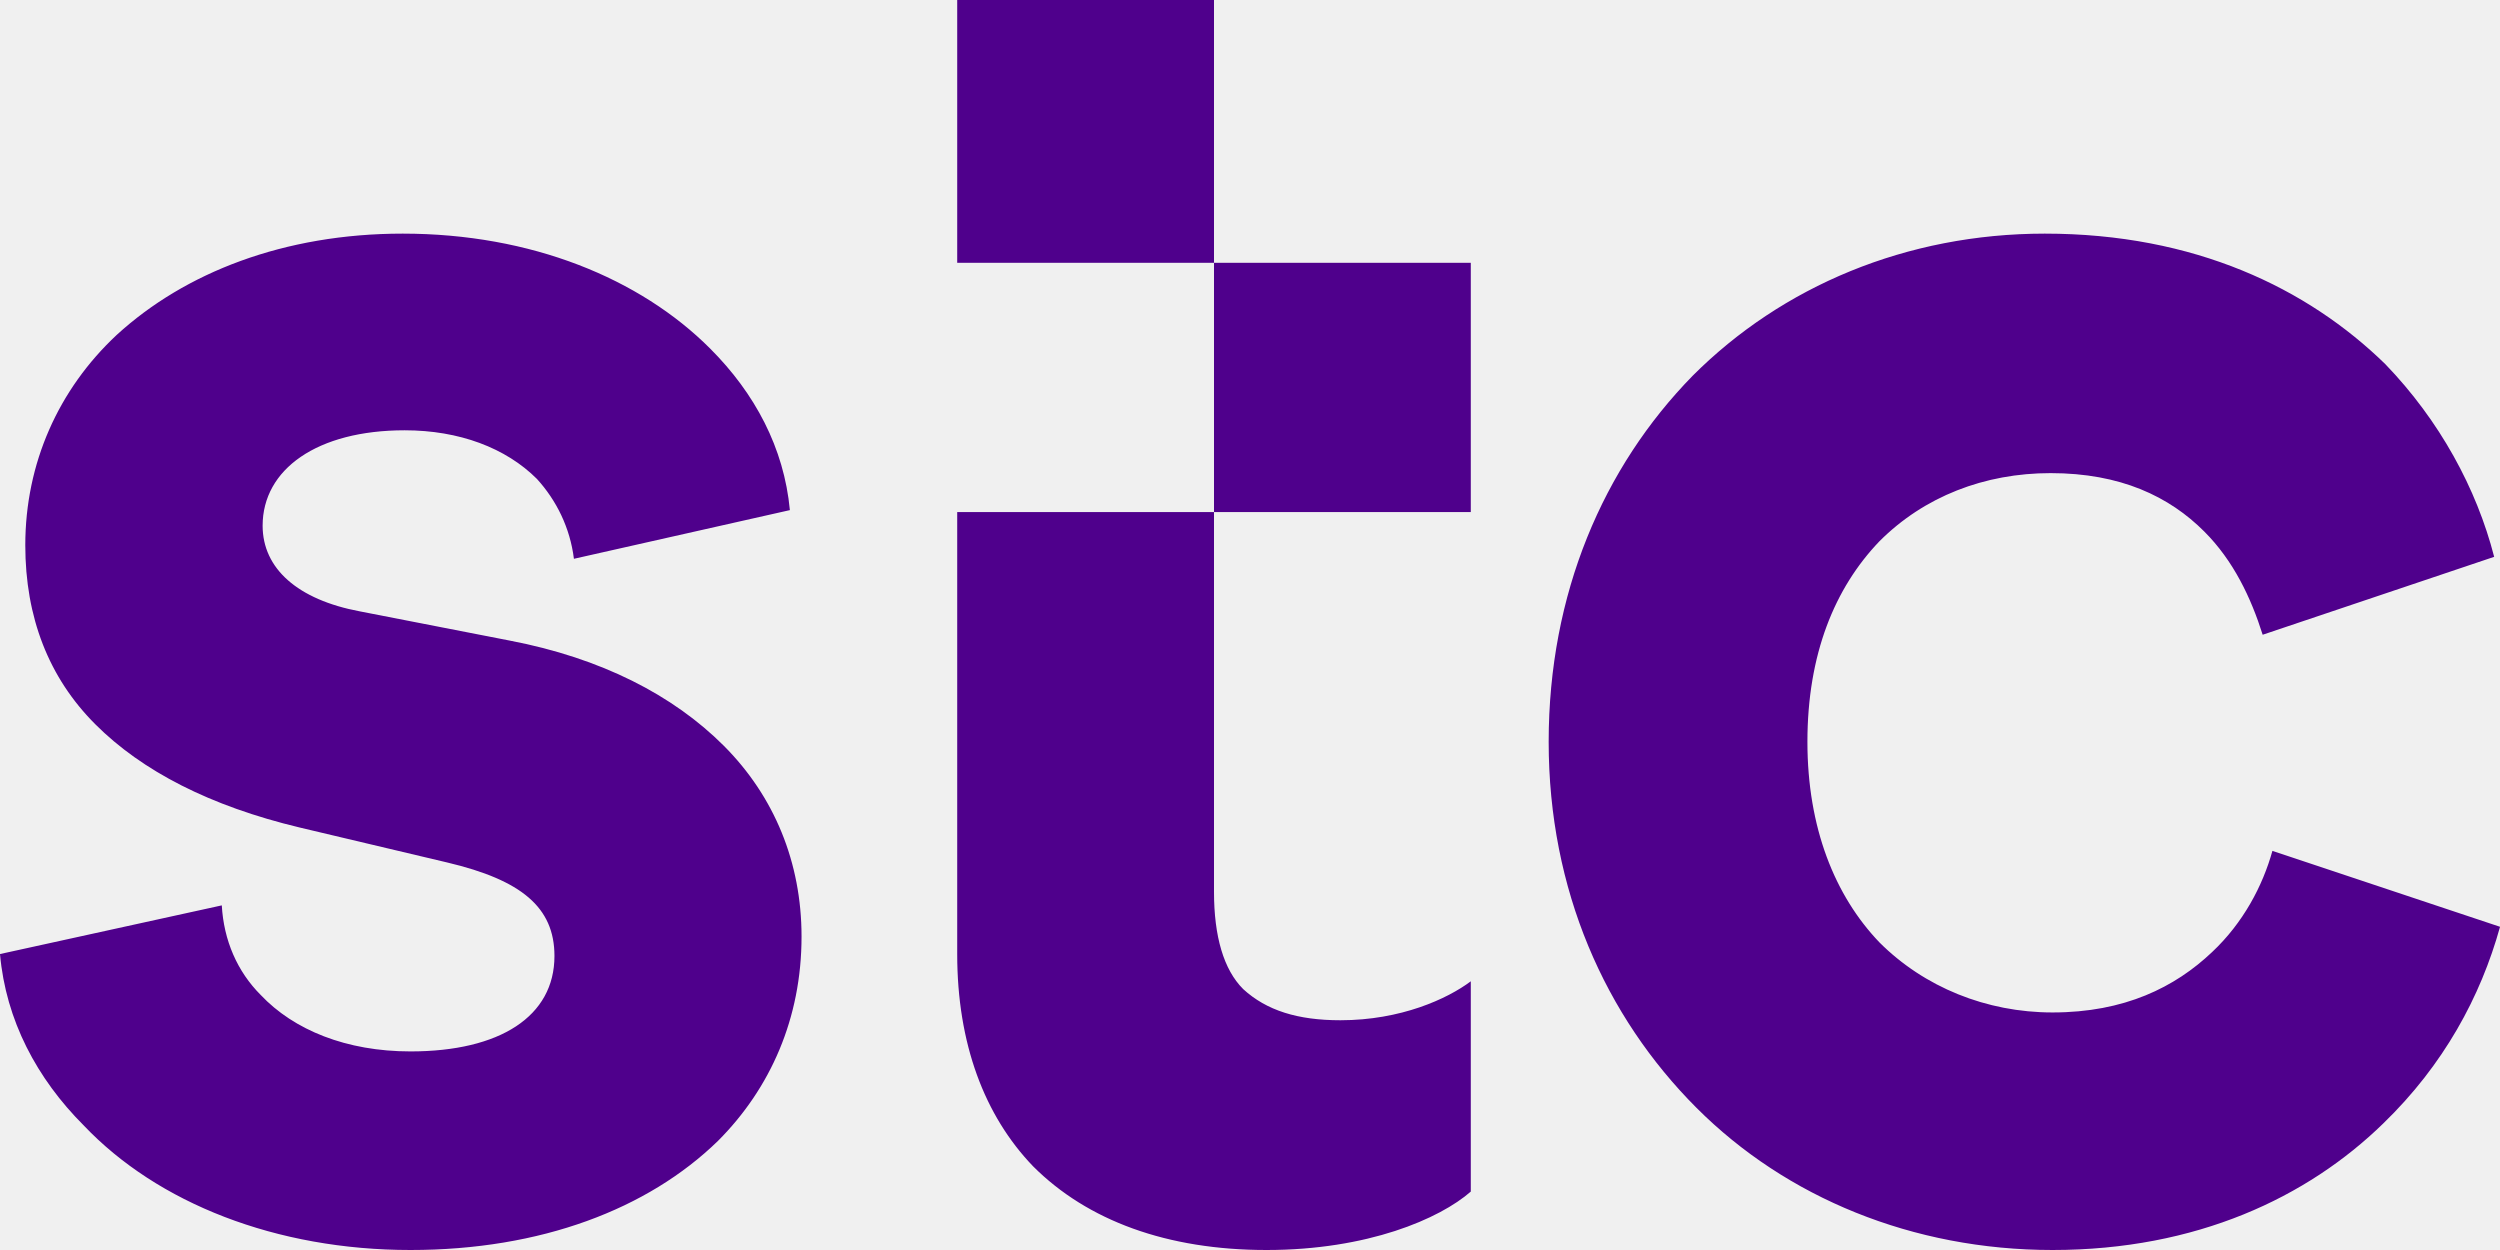
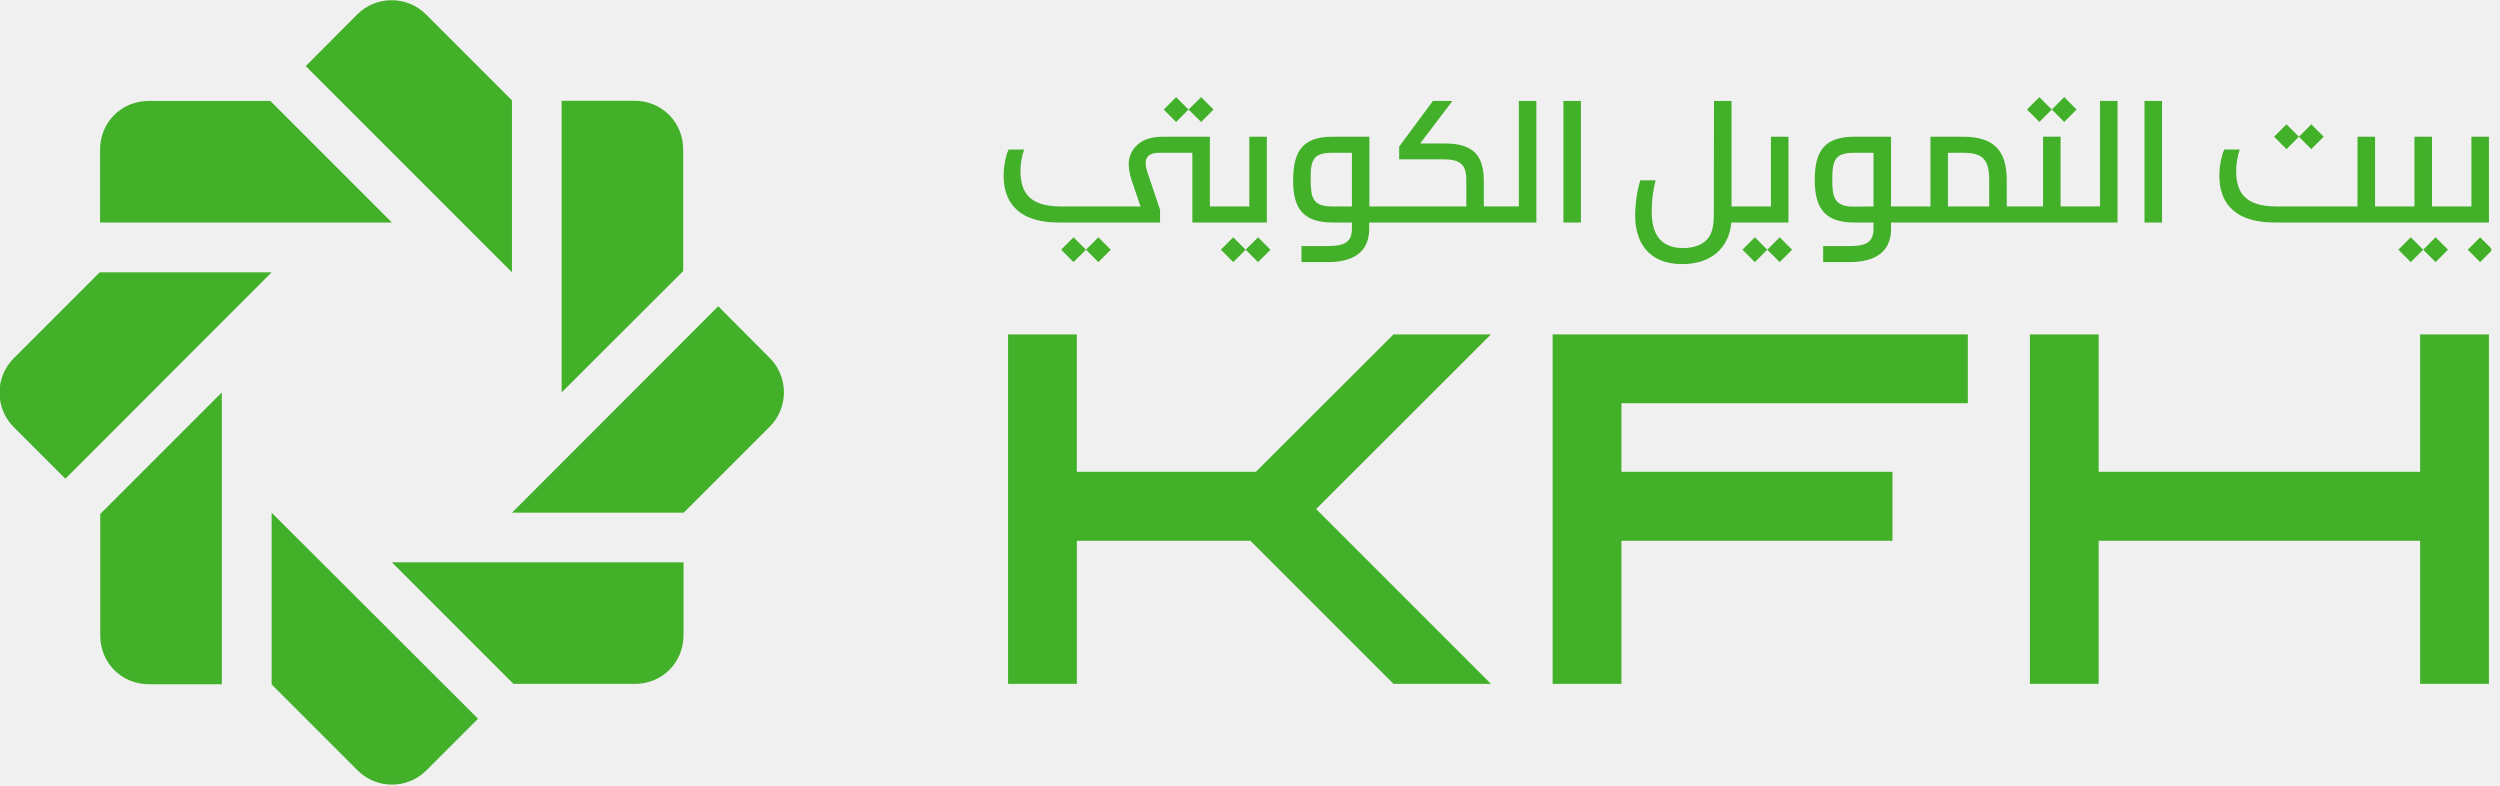
- <svg xmlns="http://www.w3.org/2000/svg" viewBox="0 0 60 30" fill="none">
-   <path fill-rule="evenodd" clip-rule="evenodd" d="M30.397 30C32.825 30 34.552 29.252 35.299 28.598V23.551C34.739 23.972 33.619 24.486 32.171 24.486C31.144 24.486 30.397 24.252 29.836 23.738C29.369 23.271 29.136 22.477 29.136 21.402V0H22.973V6.308H35.299V12.29H22.973V22.897C22.973 25.047 23.626 26.776 24.794 27.991C26.101 29.299 28.015 30 30.397 30ZM49.261 30C52.716 30 55.378 28.738 57.199 26.962C58.646 25.561 59.534 23.925 60.001 22.243L54.538 20.421C54.304 21.262 53.837 22.149 53.09 22.85C52.203 23.692 50.989 24.299 49.261 24.299C47.674 24.299 46.18 23.692 45.106 22.617C44.032 21.495 43.378 19.86 43.378 17.804C43.378 15.701 44.032 14.112 45.106 12.991C46.18 11.916 47.627 11.355 49.215 11.355C50.895 11.355 52.063 11.916 52.903 12.757C53.604 13.458 54.024 14.346 54.304 15.234L59.86 13.364C59.44 11.729 58.553 10.093 57.246 8.738C55.378 6.916 52.67 5.607 49.075 5.607C45.759 5.607 42.771 6.869 40.623 9.019C38.475 11.215 37.168 14.252 37.168 17.804C37.168 21.355 38.522 24.392 40.717 26.589C42.864 28.738 45.899 30 49.261 30ZM9.852 30C12.98 30 15.549 29.019 17.23 27.383C18.49 26.121 19.237 24.439 19.237 22.477C19.237 20.701 18.584 19.112 17.37 17.897C16.155 16.682 14.428 15.794 12.233 15.374L8.638 14.673C7.144 14.393 6.303 13.645 6.303 12.617C6.303 11.262 7.611 10.327 9.712 10.327C11.019 10.327 12.14 10.748 12.887 11.495C13.354 12.009 13.681 12.664 13.774 13.411L18.957 12.243C18.817 10.748 18.117 9.439 17.043 8.365C15.362 6.682 12.747 5.607 9.665 5.607C6.817 5.607 4.436 6.542 2.802 8.037C1.401 9.346 0.607 11.121 0.607 13.084C0.607 14.813 1.167 16.262 2.288 17.383C3.409 18.505 5.043 19.346 7.191 19.86L10.739 20.701C12.514 21.122 13.307 21.776 13.307 22.944C13.307 24.392 12 25.234 9.852 25.234C8.311 25.234 7.051 24.72 6.257 23.879C5.696 23.318 5.37 22.57 5.323 21.729L0 22.897C0.14 24.486 0.887 25.888 2.008 27.009C3.782 28.878 6.63 30 9.852 30Z" fill="#4F008C" />
+ <svg xmlns="http://www.w3.org/2000/svg" width="140" height="44" viewBox="0 0 140 44" fill="none">
+   <g clip-path="url(#clip0_3559_1722)">
+     <path d="M0.769 20.064L5.583 15.25H15.211L3.662 26.809L0.769 23.916C-0.293 22.854 -0.293 21.126 0.769 20.064ZM8.332 5.653H15.139L21.946 12.46H5.603V8.382C5.603 6.848 6.799 5.653 8.332 5.653ZM5.614 35.59V28.783L12.421 21.976V38.318H8.343C6.81 38.318 5.614 37.123 5.614 35.59ZM15.211 38.328V28.71L26.771 40.249L23.878 43.142C22.816 44.204 21.088 44.204 20.025 43.142L15.211 38.328ZM17.122 3.701L20.004 0.808C21.066 -0.254 22.794 -0.254 23.857 0.808L28.67 5.622V15.25L17.122 3.701ZM21.946 31.49H38.278V35.568C38.278 37.101 37.083 38.297 35.56 38.297H28.753L21.946 31.49ZM40.221 17.151L43.103 20.044C44.165 21.106 44.165 22.834 43.103 23.897L38.289 28.71H28.672L40.221 17.151ZM31.451 5.643H35.529C37.063 5.643 38.258 6.839 38.258 8.372V15.179L31.451 21.976V5.643ZM56.205 9.844C56.205 9.323 56.317 8.72 56.481 8.372H57.35C57.217 8.74 57.146 9.2 57.146 9.568C57.146 10.775 57.648 11.561 59.404 11.561H63.87L63.391 10.151C63.084 9.272 63.176 8.659 63.594 8.208C63.921 7.86 64.372 7.656 65.158 7.656H67.754V11.561H69.961V7.656H70.943V12.46H66.772V8.555H64.922C64.401 8.555 64.156 8.75 64.156 9.148C64.156 9.321 64.206 9.505 64.278 9.711L64.963 11.745V12.461H59.311C56.797 12.461 56.203 11.101 56.203 9.844H56.205ZM56.45 18.725H60.303V26.422H70.329L78.036 18.725H83.494L73.702 28.507L83.494 38.297H78.036L70.024 30.285H60.304V38.297H56.452V18.725H56.45ZM59.424 13.983L60.119 13.289L60.813 13.983L60.119 14.678L59.424 13.983ZM60.815 13.983L61.509 13.289L62.204 13.983L61.509 14.678L60.815 13.983ZM65.169 6.134L65.863 5.44L66.558 6.134L65.863 6.829L65.169 6.134ZM66.558 6.134L67.263 5.44L67.958 6.134L67.263 6.829L66.558 6.134ZM68.367 13.983L69.061 13.289L69.756 13.983L69.061 14.678L68.367 13.983ZM69.757 13.983L70.452 13.289L71.147 13.983L70.452 14.678L69.757 13.983ZM72.885 13.778H74.377C75.174 13.778 75.706 13.625 75.706 12.828V12.46H74.644C72.937 12.46 72.405 11.643 72.416 10.068C72.427 8.412 72.988 7.656 74.644 7.656H76.687V11.561H82.114V10.079C82.114 9.209 81.757 8.924 80.868 8.924H78.354V8.208L80.244 5.653H81.337L79.528 8.034H80.897C82.573 8.034 83.094 8.759 83.094 10.169V11.56H85.056V5.653H86.037V12.46H76.675V12.817C76.675 14.146 75.735 14.677 74.375 14.677H72.883V13.777L72.885 13.778ZM75.706 11.561V8.556H74.644C73.55 8.556 73.386 8.914 73.397 10.069C73.408 11.101 73.509 11.561 74.644 11.561H75.706ZM86.948 18.725H110.199V22.578H90.801V26.422H105.979V30.285H90.801V38.297H86.948V18.725ZM87.551 5.653H88.532V12.46H87.551V5.653ZM91.854 10.099H92.713C92.59 10.589 92.498 11.091 92.498 11.888C92.498 12.981 92.897 13.892 94.257 13.892C94.88 13.892 95.38 13.688 95.656 13.34C95.891 13.033 95.974 12.614 95.974 12.001L95.984 5.654H96.965V11.561H99.173V7.656H100.154V12.46H96.955C96.821 13.901 95.82 14.79 94.195 14.79C92.274 14.79 91.569 13.502 91.569 12.092C91.569 11.356 91.702 10.579 91.856 10.099H91.854ZM97.577 13.983L98.272 13.289L98.966 13.983L98.272 14.678L97.577 13.983ZM98.968 13.983L99.662 13.289L100.357 13.983L99.662 14.678L98.968 13.983ZM102.095 13.778H103.587C104.384 13.778 104.916 13.625 104.916 12.828V12.46H103.854C102.167 12.46 101.626 11.643 101.626 10.068C101.626 8.382 102.239 7.656 103.854 7.656H105.897V11.561H108.105V7.656H109.914C111.662 7.656 112.378 8.423 112.378 10.099V11.56H114.412V7.655H115.393V11.56H117.601V5.653H118.582V12.46H105.899V12.817C105.899 14.146 104.948 14.677 103.588 14.677H102.097V13.777L102.095 13.778ZM104.916 11.561V8.556H103.854C102.77 8.556 102.607 8.935 102.607 10.069C102.607 11.081 102.741 11.583 103.854 11.572L104.916 11.561ZM111.395 11.561V10.1C111.395 8.904 111.027 8.556 109.912 8.556H109.085V11.561H111.395ZM113.511 6.134L114.205 5.44L114.9 6.134L114.205 6.829L113.511 6.134ZM113.675 18.725H117.527V26.422H135.526V18.725H139.379V38.297H135.526V30.285H117.527V38.297H113.675V18.725ZM114.901 6.134L115.596 5.44L116.29 6.134L115.596 6.829L114.901 6.134ZM120.092 5.653H121.073V12.46H120.092V5.653ZM124.284 9.844C124.284 9.323 124.396 8.72 124.56 8.372H125.429C125.296 8.74 125.225 9.2 125.225 9.568C125.225 10.775 125.726 11.561 127.483 11.561H132.021V7.656H133.003V11.561H135.21V7.656H136.191V11.561H138.399V7.656H139.38V12.46H127.391C124.877 12.46 124.284 11.1 124.284 9.843V9.844ZM127.35 7.656L128.044 6.962L128.739 7.656L128.044 8.351L127.35 7.656ZM128.739 7.656L129.433 6.962L130.128 7.656L129.433 8.351L128.739 7.656ZM134.309 13.983L135.003 13.289L135.698 13.983L135.003 14.678L134.309 13.983ZM135.699 13.983L136.394 13.289L137.088 13.983L136.394 14.678L135.699 13.983ZM138.194 13.983L138.888 13.289L139.583 13.983L138.888 14.678L138.194 13.983Z" fill="#43B02A" />
+   </g>
+   <defs>
+     <clipPath id="clip0_3559_1722">
+       <rect width="139.512" height="44" fill="white" />
+     </clipPath>
+   </defs>
</svg>
